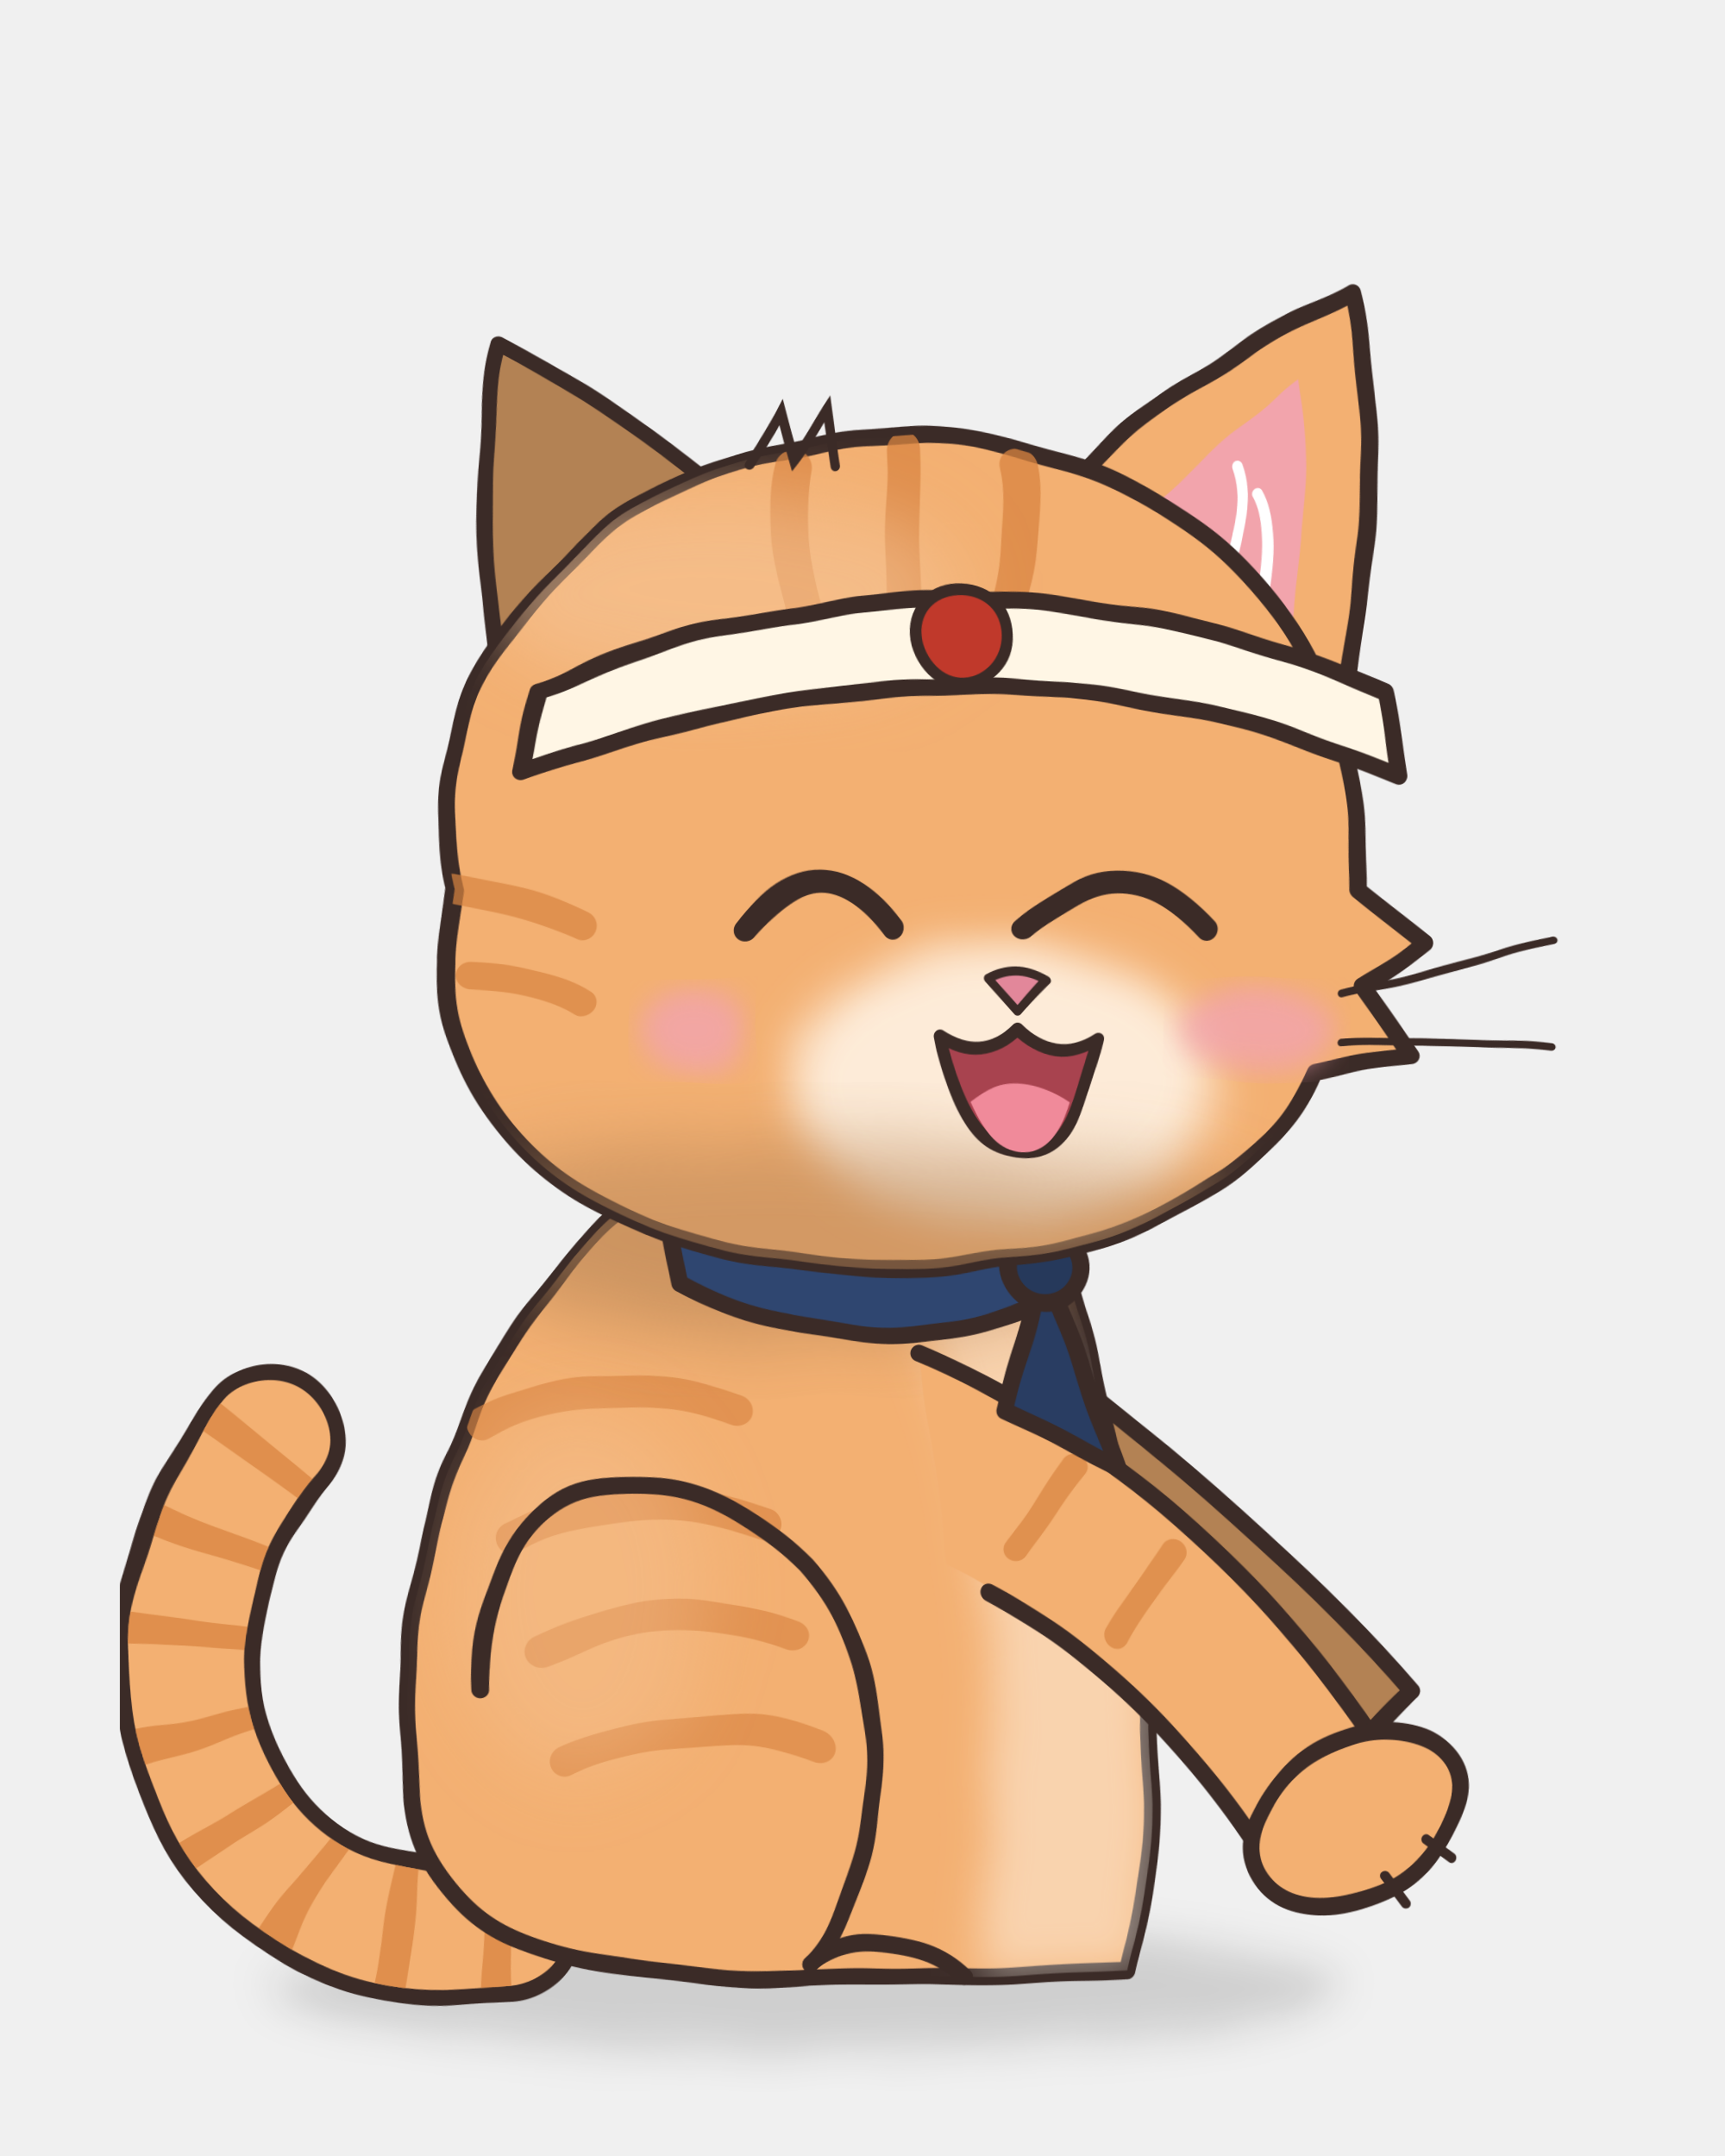
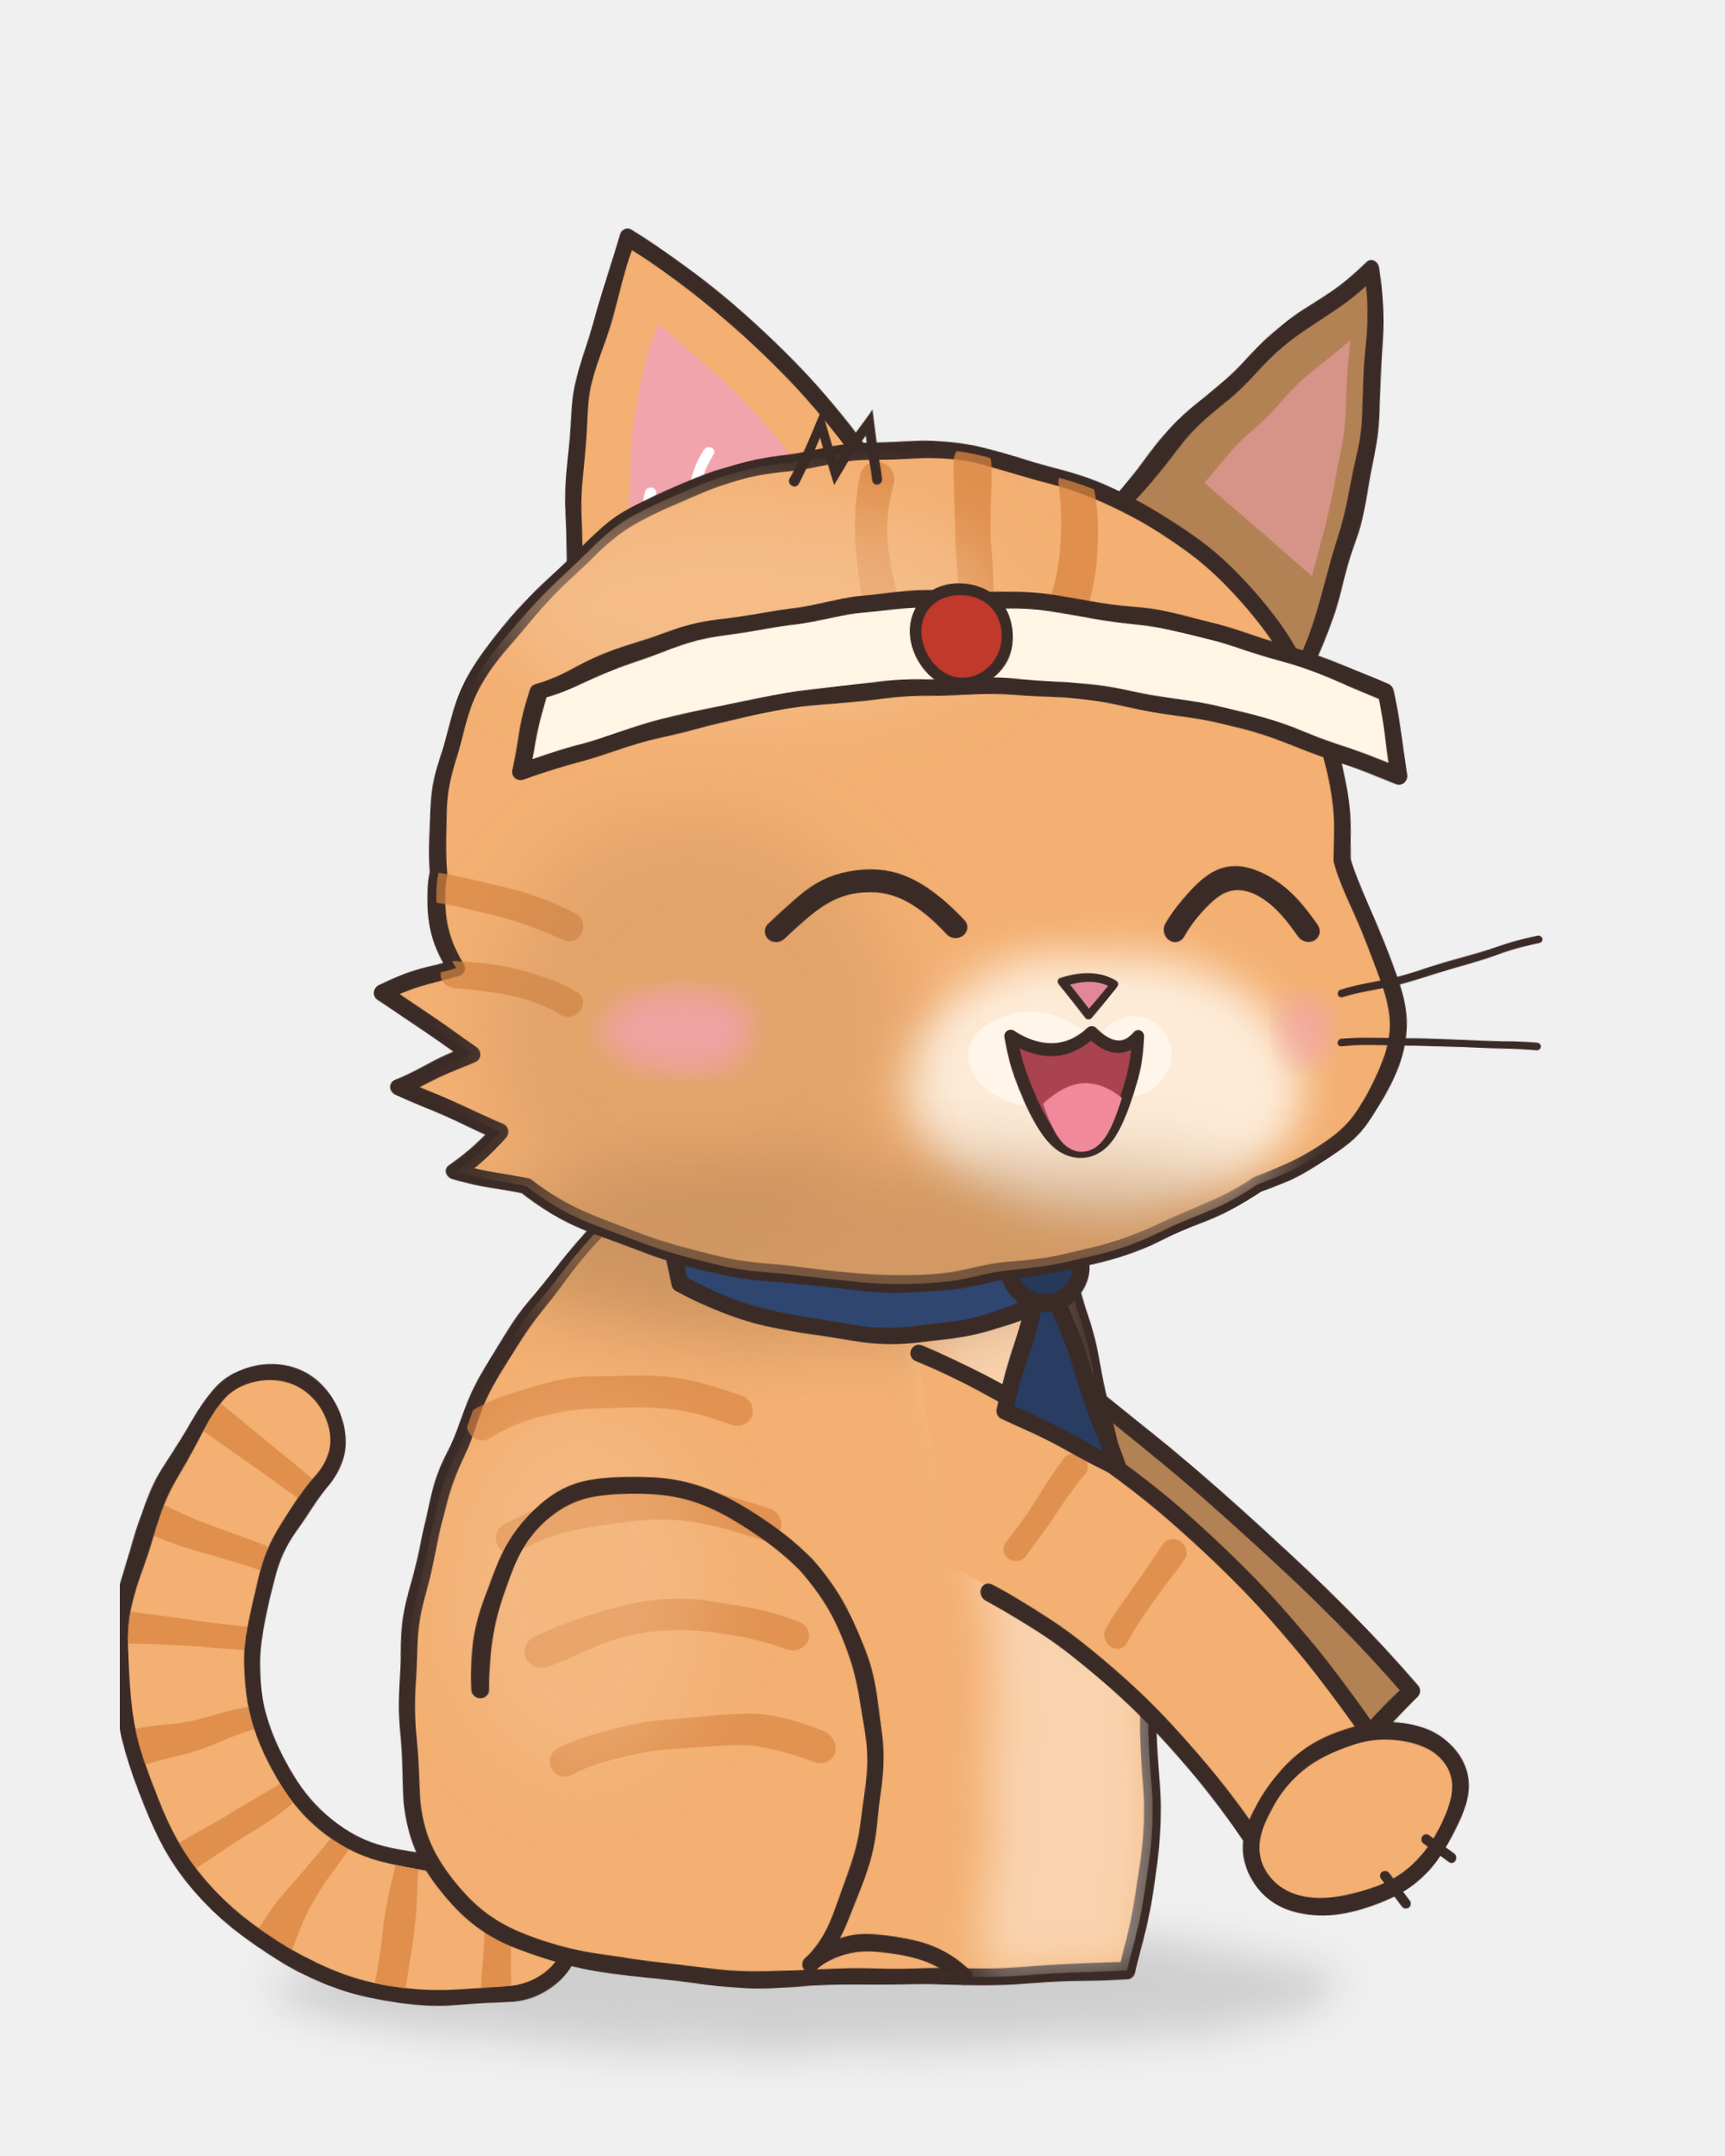
<svg xmlns="http://www.w3.org/2000/svg" viewBox="-104 -252 208 260">
  <defs>
    <filter id="ink" x="-5%" y="-5%" width="110%" height="110%">
      <feTurbulence type="fractalNoise" baseFrequency=".05" numOctaves="2" seed="3" result="n" />
      <feDisplacementMap in="SourceGraphic" in2="n" scale="2.2" />
    </filter>
    <filter id="pencil">
      <feTurbulence type="fractalNoise" baseFrequency="1.1 .35" numOctaves="2" seed="5" />
      <feColorMatrix values="0 0 0 0 .25  0 0 0 0 .2  0 0 0 0 .18  0 0 0 .22 -.02" />
      <feComposite in2="SourceGraphic" operator="in" />
    </filter>
    <filter id="blur1">
      <feGaussianBlur stdDeviation="1" />
    </filter>
    <filter id="blur2">
      <feGaussianBlur stdDeviation="2" />
    </filter>
    <filter id="blur3" x="-30%" y="-30%" width="160%" height="160%">
      <feGaussianBlur stdDeviation="3" />
    </filter>
    <filter id="blur4" x="-30%" y="-30%" width="160%" height="160%">
      <feGaussianBlur stdDeviation="5" />
    </filter>
  </defs>
  <g transform="translate(0 -150) scale(.85) translate(-120 -94)">
    <defs>
      <clipPath id="hssamuraiorangehappy">
-         <path d="M62 100 C56 62 88 36 126 36 C164 36 192 62 190 100 L200 108 L191 114 L198 124 L184 126 C174 146 150 154 124 154 C98 154 74 146 64 126 C60 118 60 108 62 100 Z" />
+         <path d="M60 98 C58 60 90 38 124 38 C160 38 188 60 188 96 C190 104 196 112 196 120 C196 130 188 138 176 142 C164 150 144 156 124 156 C102 156 82 150 72 142 L62 140 L68 134 L54 128 L64 123 L52 115 L62 111 C59 106 59 102 60 98 Z" />
      </clipPath>
      <clipPath id="bssamuraiorangehappy">
        <path d="M100 138 C68 150 52 194 56 228 C58 250 80 256 112 254 L158 254 C164 232 160 196 150 158 Z" />
      </clipPath>
    </defs>
    <g filter="url(#ink)">
      <ellipse cx="112" cy="256" rx="76" ry="9" fill="#000" opacity=".14" filter="url(#blur3)" />
      <path d="M70 248 C22 252 14 204 36 178" stroke="#3b2b27" stroke-width="21" fill="none" stroke-linecap="round" />
      <path d="M70 248 C22 252 14 204 36 178" stroke="#f3b072" stroke-width="16.5" fill="none" stroke-linecap="round" />
      <path d="M70 248 C22 252 14 204 36 178" stroke="#d98440" stroke-width="16.5" fill="none" stroke-dasharray="4 10" opacity=".75" />
      <path d="M150 170 C168 184 186 200 198 214 L186 226 C174 214 158 200 146 192 Z" stroke="#3b2b27" stroke-width="2.4" stroke-linejoin="round" stroke-linecap="round" fill="#b38254" />
      <path d="M100 138 C68 150 52 194 56 228 C58 250 80 256 112 254 L158 254 C164 232 160 196 150 158 Z" stroke="#3b2b27" stroke-width="2.4" stroke-linejoin="round" stroke-linecap="round" fill="#f3b072" />
      <g clip-path="url(#bssamuraiorangehappy)">
        <path d="M126 140 C150 150 166 200 160 254 L136 254 C142 210 136 170 120 146Z" fill="#fff6ea" opacity=".5" filter="url(#blur3)" />
        <path d="M66 176 q18 -8 36 -2" stroke="#d98440" stroke-width="4.5" fill="none" stroke-linecap="round" opacity=".65" />
        <path d="M70 192 q18 -8 36 -2" stroke="#d98440" stroke-width="4.5" fill="none" stroke-linecap="round" opacity=".65" />
        <path d="M74 208 q18 -8 36 -2" stroke="#d98440" stroke-width="4.5" fill="none" stroke-linecap="round" opacity=".65" />
        <path d="M78 224 q18 -8 36 -2" stroke="#d98440" stroke-width="4.5" fill="none" stroke-linecap="round" opacity=".65" />
        <ellipse cx="110" cy="150" rx="44" ry="14" fill="#b38254" opacity=".6" filter="url(#blur4)" />
        <ellipse cx="80" cy="200" rx="18" ry="26" fill="#f6c699" opacity=".35" filter="url(#blur4)" />
      </g>
      <path d="M66 214 C64 182 92 176 112 196 C126 212 124 240 112 252" fill="none" stroke="#3b2b27" stroke-width="2.4" stroke-linejoin="round" stroke-linecap="round" />
      <path d="M112 252 C116 248 128 248 134 254" fill="none" stroke="#3b2b27" stroke-width="2.4" stroke-linejoin="round" stroke-linecap="round" />
      <path d="M128 166 C152 176 176 196 192 220 L176 236 C164 218 148 204 132 196 Z" fill="#f3b072" />
      <path d="M128 166 C152 176 176 196 192 220" fill="none" stroke="#3b2b27" stroke-width="2.4" stroke-linejoin="round" stroke-linecap="round" />
      <path d="M176 236 C164 218 150 206 138 200" fill="none" stroke="#3b2b27" stroke-width="2.4" stroke-linejoin="round" stroke-linecap="round" />
      <path d="M150 182 l-8 12 M164 194 l-8 12" stroke="#d98440" stroke-width="3.5" stroke-linecap="round" opacity=".7" />
      <ellipse cx="190" cy="232" rx="16" ry="11" stroke="#3b2b27" stroke-width="2.4" stroke-linejoin="round" stroke-linecap="round" fill="#f3b072" transform="rotate(-30 190 232)" />
      <path d="M194 240 l3 4 M200 235 l4 3" stroke="#3b2b27" stroke-width="1.4" fill="none" stroke-linecap="round" />
      <path d="M92 144 Q122 160 150 148 L148 158 Q120 170 94 156 Z" stroke="#3b2b27" stroke-width="2.4" stroke-linejoin="round" stroke-linecap="round" fill="#2f4670" />
      <path d="M146 154 L156 182 L140 174 Z" stroke="#3b2b27" stroke-width="2.4" stroke-linejoin="round" stroke-linecap="round" fill="#293d62" />
      <circle cx="146" cy="154" r="5" stroke="#3b2b27" stroke-width="2.4" stroke-linejoin="round" stroke-linecap="round" fill="#26395b" />
-       <g transform="translate(12 6) scale(.9) translate(6 4)">
-         <path d="M60 82 C54 58 52 34 57 15 C76 25 92 37 103 49 Z" stroke="#3b2b27" stroke-width="2.4" stroke-linejoin="round" stroke-linecap="round" fill="#b38254" />
+       <path d="M154 48 C166 34 180 20 192 12 C194 32 190 52 182 70 Z" stroke="#3b2b27" stroke-width="2.4" stroke-linejoin="round" stroke-linecap="round" fill="#b38254" />
+       <path d="M168 42 C176 34 184 27 189 22 C189 34 187 46 184 56 Z" fill="#f2a3b3" opacity=".55" />
+       <path d="M80 72 C77 50 79 28 87 8 C103 18 117 32 126 48 Z" stroke="#3b2b27" stroke-width="2.4" stroke-linejoin="round" stroke-linecap="round" fill="#f3b072" />
+       <path d="M88 62 C86 46 87 32 91 20 C101 28 109 36 116 48 Z" fill="#f2a3b3" opacity=".9" />
+       <path d="M96 54 q-1 -10 2 -16 M102 56 q0 -9 4 -13 M91 56 q-2 -8 -1 -12" stroke="#fff" stroke-width="1.6" fill="none" stroke-linecap="round" />
+       <path d="M60 98 C58 60 90 38 124 38 C160 38 188 60 188 96 C190 104 196 112 196 120 C196 130 188 138 176 142 C164 150 144 156 124 156 C102 156 82 150 72 142 L62 140 L68 134 L54 128 L64 123 L52 115 L62 111 C59 106 59 102 60 98 Z" stroke="#3b2b27" stroke-width="2.4" stroke-linejoin="round" stroke-linecap="round" fill="#f3b072" />
+       <g clip-path="url(#hssamuraiorangehappy)">
+         <path d="M122 42 q-2 10 2 22 M136 40 v24 M150 42 q2 10 -2 21" stroke="#d98440" stroke-width="5" fill="none" stroke-linecap="round" opacity=".75" />
+         <path d="M60 100 q10 1 18 5 M62 112 q10 0 16 4" stroke="#d98440" stroke-width="4" fill="none" stroke-linecap="round" opacity=".7" />
+         <ellipse cx="154.031" cy="128" rx="28" ry="19" fill="#fff6ea" opacity=".85" filter="url(#blur3)" />
+         <ellipse cx="104" cy="60" rx="36" ry="15" fill="#f6c699" opacity=".55" filter="url(#blur4)" />
+         <ellipse cx="96" cy="120" rx="30" ry="30" fill="#b38254" opacity=".25" filter="url(#blur4)" />
+         <ellipse cx="124" cy="152" rx="70" ry="14" fill="#b38254" opacity=".5" filter="url(#blur4)" />
      </g>
-       <g transform="translate(6 0)">
-         <path d="M 180 82 C 186 58 188 34 183 15 C 164 25 148 37 137 49 Z" stroke="#3b2b27" stroke-width="2.4" stroke-linejoin="round" stroke-linecap="round" fill="#f3b072" />
-         <path d="M 173 72 C 177 54 178 40 176 28 C 165 36 156 44 148 52 Z" fill="#f2a3b3" opacity=".9" />
-         <path d="M166 56 q3 -10 1 -16 M171 58 q2 -9 -1 -14" stroke="#fff" stroke-width="1.6" fill="none" stroke-linecap="round" />
-       </g>
-       <path d="M62 100 C56 62 88 36 126 36 C164 36 192 62 190 100 L200 108 L191 114 L198 124 L184 126 C174 146 150 154 124 154 C98 154 74 146 64 126 C60 118 60 108 62 100 Z" stroke="#3b2b27" stroke-width="2.4" stroke-linejoin="round" stroke-linecap="round" fill="#f3b072" />
-       <g clip-path="url(#hssamuraiorangehappy)">
-         <path d="M110 40 q-2 10 2 22 M126 38 v24 M142 40 q2 10 -2 22" stroke="#d98440" stroke-width="5" fill="none" stroke-linecap="round" opacity=".75" />
-         <path d="M62 100 q10 1 18 5 M64 112 q10 0 16 4" stroke="#d98440" stroke-width="4" fill="none" stroke-linecap="round" opacity=".7" />
-         <ellipse cx="140" cy="128" rx="30" ry="20" fill="#fff6ea" opacity=".85" filter="url(#blur3)" />
-         <ellipse cx="100" cy="58" rx="34" ry="14" fill="#f6c699" opacity=".55" filter="url(#blur4)" />
-         <ellipse cx="110" cy="150" rx="70" ry="14" fill="#b38254" opacity=".5" filter="url(#blur4)" />
-       </g>
-       <path d="M104 40 l4 -8 l2 7 l5 -7 l1 8" stroke="#3b2b27" stroke-width="1.4" fill="none" stroke-linecap="round" />
-       <path d="M103.34 106 Q114 92 124.66 106" stroke="#3b2b27" fill="none" stroke-linecap="round" stroke-linejoin="round" stroke-width="3.2" />
-       <path d="M143.0 106 Q156 92 169.0 106" stroke="#3b2b27" fill="none" stroke-linecap="round" stroke-linejoin="round" stroke-width="3.2" />
-       <ellipse cx="96" cy="120" rx="7.7" ry="6" fill="#f2a3b3" opacity=".75" filter="url(#blur2)" />
-       <ellipse cx="176" cy="120" rx="11" ry="6" fill="#f2a3b3" opacity=".75" filter="url(#blur2)" />
-       <path d="M138 113 Q142 111 146 113 L142 117.5 Z" fill="#e2879a" stroke="#3b2b27" stroke-width="1.2" stroke-linejoin="round" />
-       <path d="M131 121 Q137 125 142 120 Q147 125 153 121 Q150 137 142 137 Q134 137 131 121 Z" fill="#a8434f" stroke="#3b2b27" stroke-width="1.8" stroke-linejoin="round" />
-       <path d="M135 130 Q142 125 149 130 Q146 137 142 137 Q138 137 135 130 Z" fill="#f08a9a" />
-       <path d="M188 115 q16 -3.2 30 -7.6" stroke="#3b2b27" stroke-width="1.1" fill="none" stroke-linecap="round" />
-       <path d="M188 122 q16 -0.4 30 0.8" stroke="#3b2b27" stroke-width="1.1" fill="none" stroke-linecap="round" />
+       <path d="M110 42 l4 -8 l2 7 l5 -7 l1 8" stroke="#3b2b27" stroke-width="1.4" fill="none" stroke-linecap="round" />
+       <path d="M107.65 106 Q120.65 92 133.65 106" stroke="#3b2b27" fill="none" stroke-linecap="round" stroke-linejoin="round" stroke-width="3.2" />
+       <path d="M164.329 106 Q173.737 92 183.146 106" stroke="#3b2b27" fill="none" stroke-linecap="round" stroke-linejoin="round" stroke-width="3.2" />
+       <ellipse cx="93.954" cy="120" rx="11" ry="6" fill="#f2a3b3" opacity=".75" filter="url(#blur2)" />
+       <ellipse cx="182.868" cy="120" rx="4" ry="5" fill="#f2a3b3" opacity=".6" filter="url(#blur2)" />
+       <ellipse cx="144.031" cy="124" rx="9" ry="6.5" fill="#fff6ea" opacity=".9" />
+       <ellipse cx="158.031" cy="124" rx="6" ry="6" fill="#fff6ea" opacity=".9" />
+       <path d="M148.031 113 Q152.031 111 155.031 113 L151.531 117.5 Z" fill="#e2879a" stroke="#3b2b27" stroke-width="1.2" stroke-linejoin="round" />
+       <path d="M141.031 121 Q147.031 125 152.031 120 Q156.031 124 159.031 121 Q158.031 137 151.031 137 Q144.031 137 141.031 121 Z" fill="#a8434f" stroke="#3b2b27" stroke-width="1.8" stroke-linejoin="round" />
+       <path d="M145.031 130 Q151.031 125 157.031 130 Q155.031 137 151.031 137 Q147.031 137 145.031 130 Z" fill="#f08a9a" />
+       <path d="M188 115 q14 -3.2 28 -7.6" stroke="#3b2b27" stroke-width="1.1" fill="none" stroke-linecap="round" />
+       <path d="M188 122 q14 -0.4 28 0.8" stroke="#3b2b27" stroke-width="1.1" fill="none" stroke-linecap="round" />
      <g transform="translate(14 0)">
        <path d="M60 72 Q120 46 180 72 L182 84 Q120 58 58 84 Z" stroke="#3b2b27" stroke-width="2.4" stroke-linejoin="round" stroke-linecap="round" fill="#fff6e5" />
        <circle cx="120" cy="64" r="6.5" fill="#c0392b" stroke="#3b2b27" stroke-width="1.6" />
      </g>
    </g>
  </g>
</svg>
